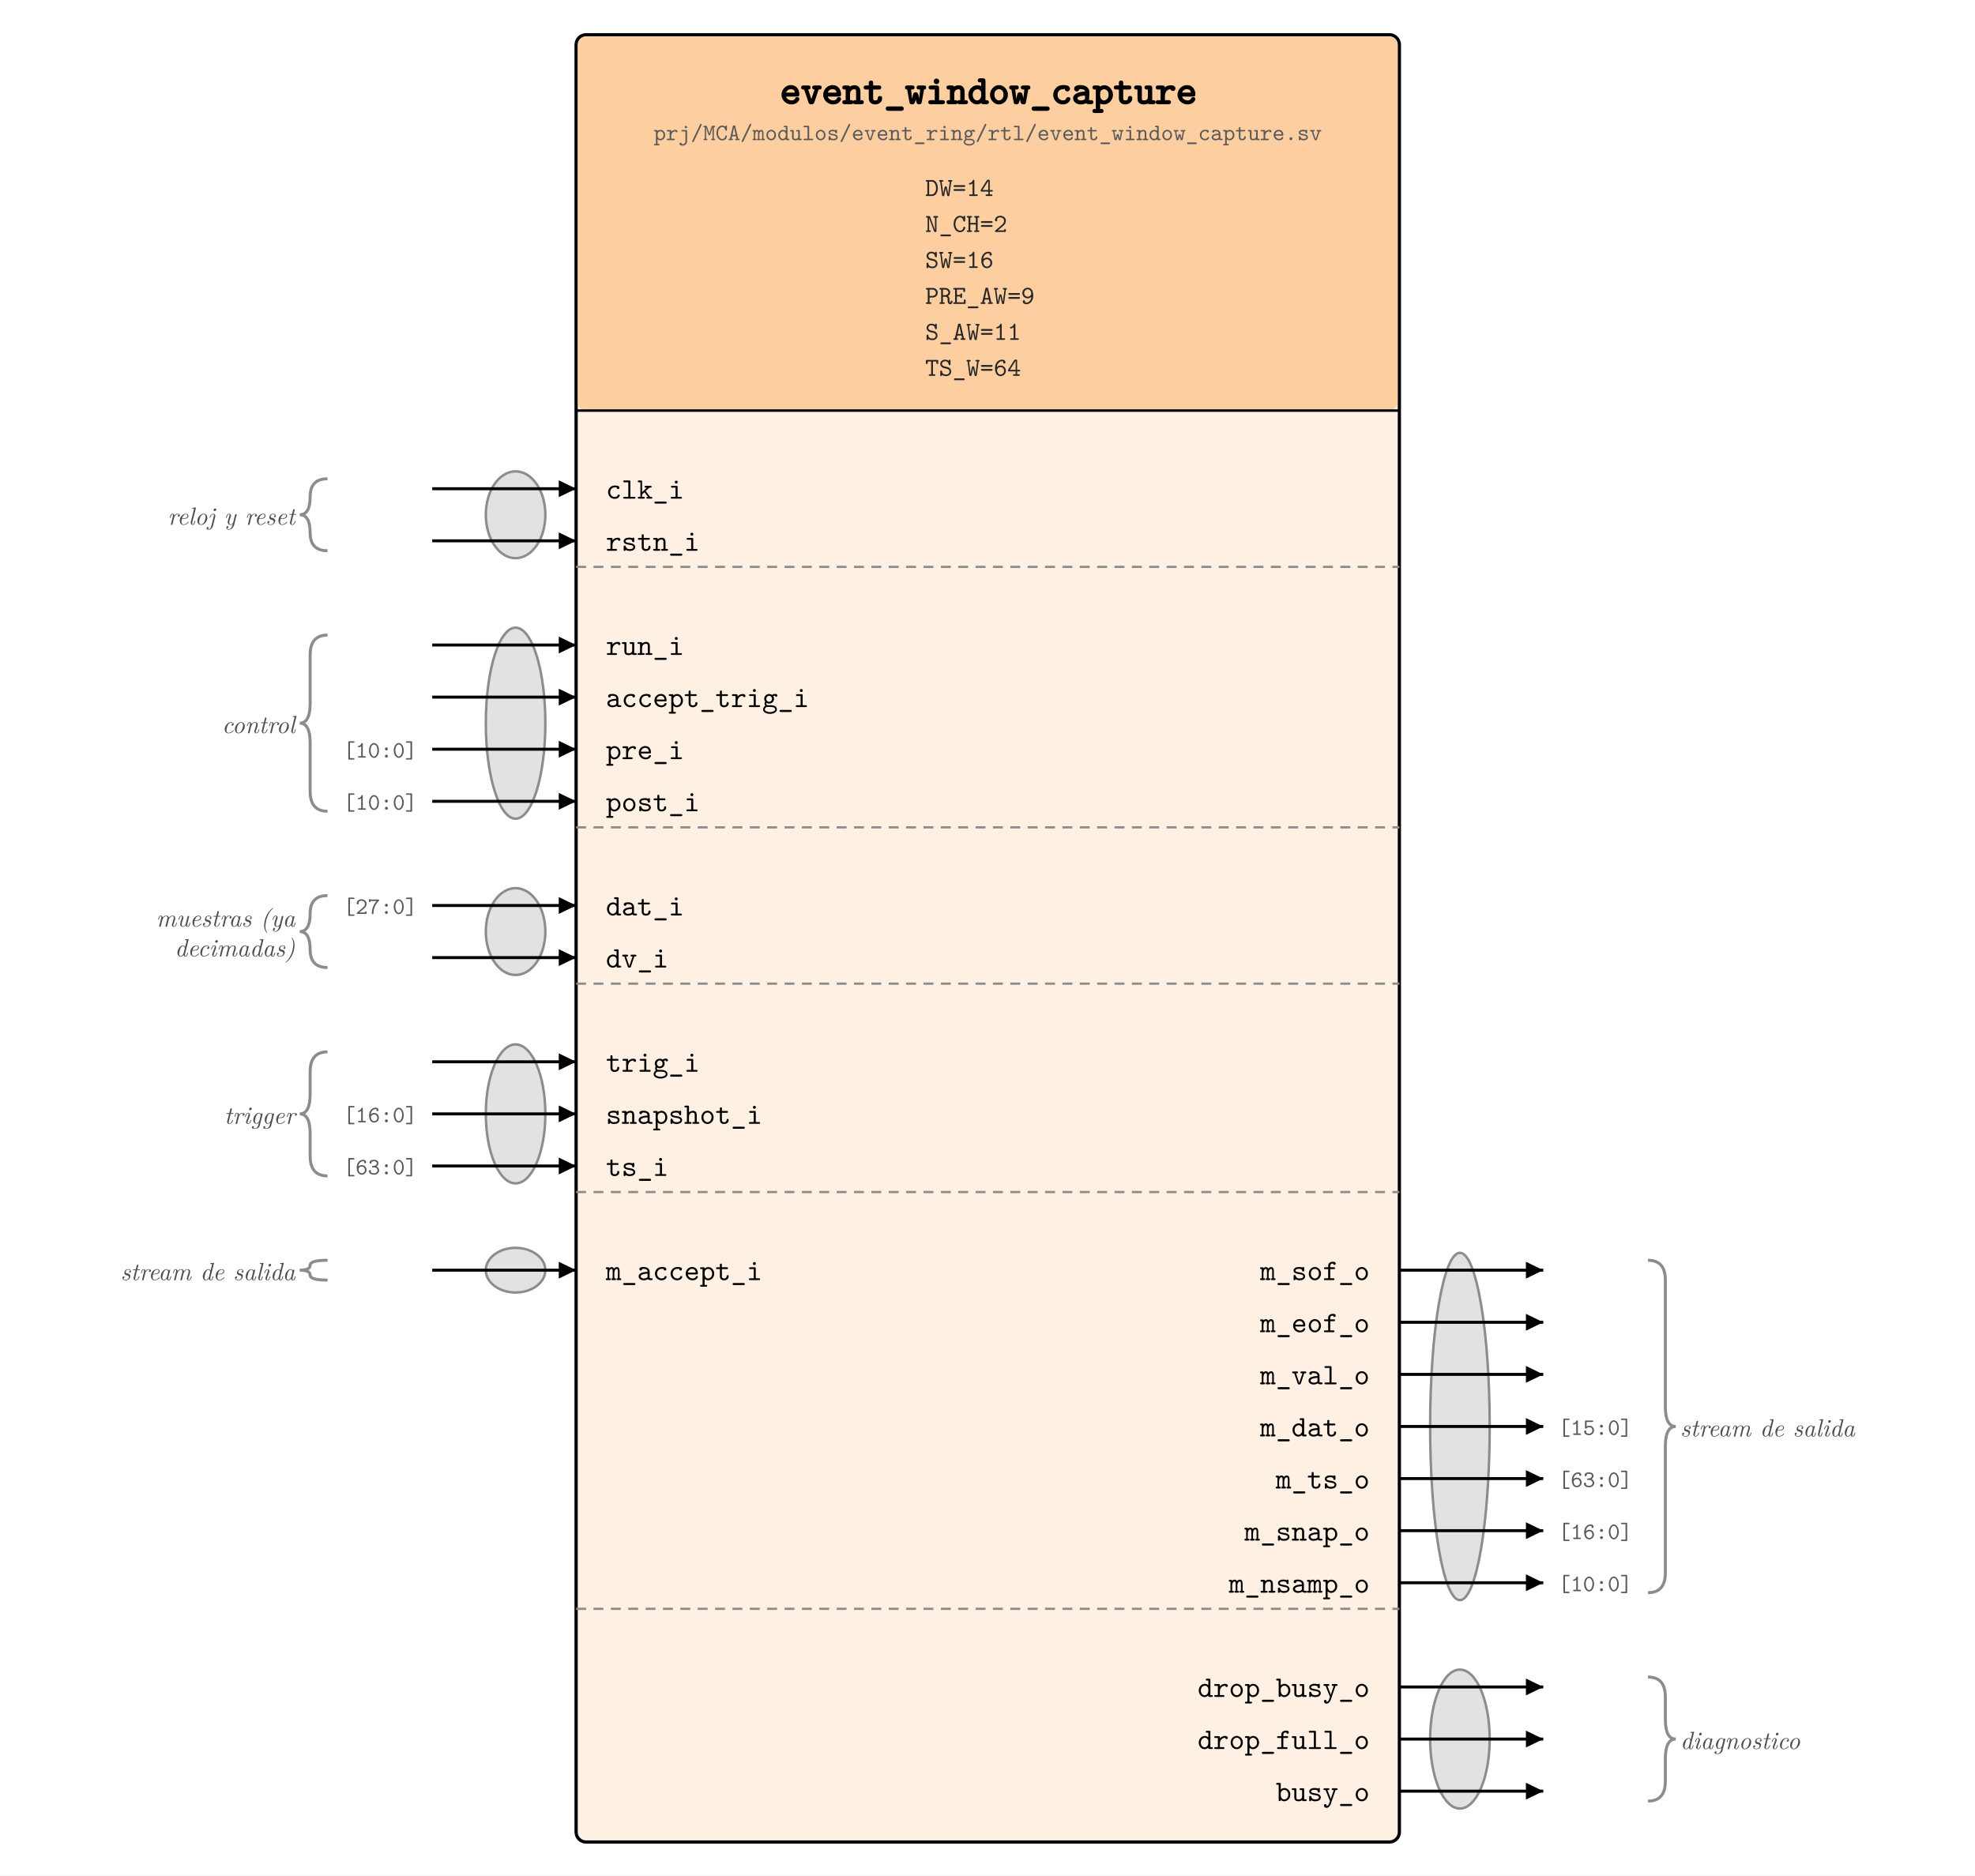
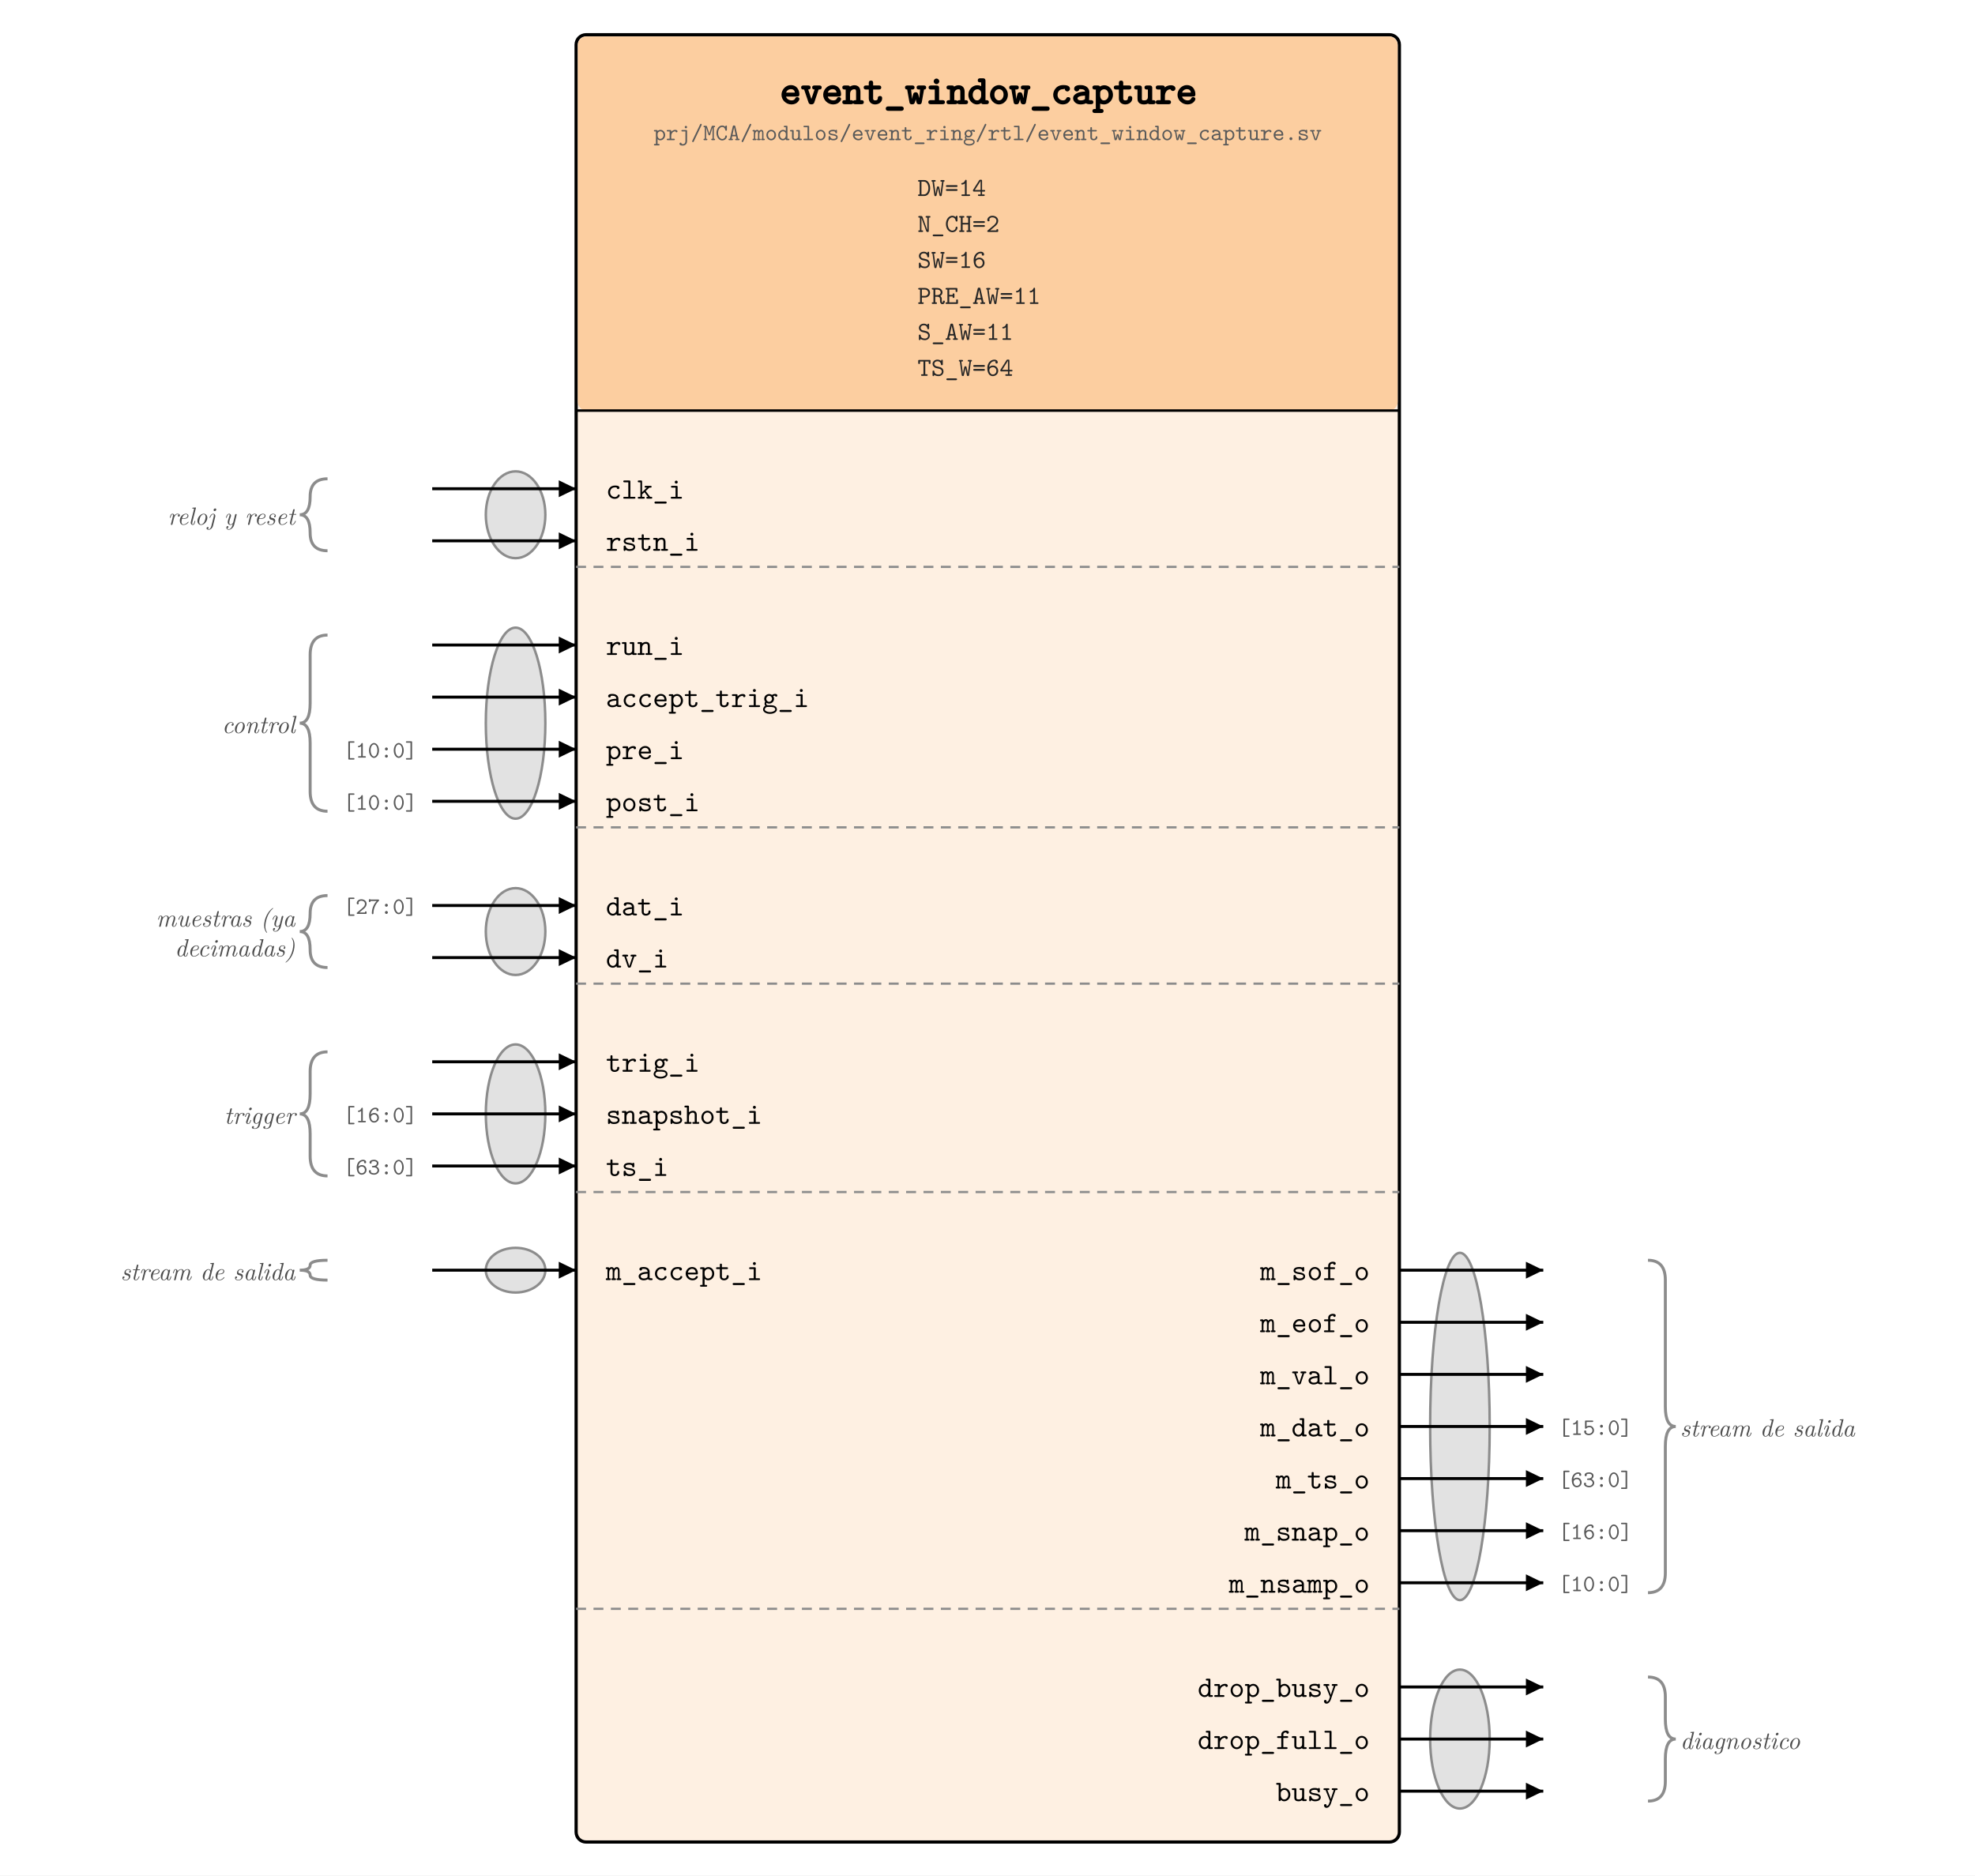
<svg xmlns="http://www.w3.org/2000/svg" width="796" height="756" viewBox="0 0 796 756" font-family="&quot;Latin Modern Mono&quot;,&quot;CMU Typewriter Text&quot;,ui-monospace,SFMono-Regular,Menlo,Consolas,monospace">
  <style>
  .bg{fill:#ffffff}            .box{stroke:#000000;stroke-width:1.3}
  .hdr{stroke:none}
  .rule{stroke:#000000;stroke-width:1.0}
  .sep{stroke:#8c8c8c;stroke-width:0.9;stroke-dasharray:4 3}
  .pin{stroke:#000000;stroke-width:1.2;fill:none}
  .arr{fill:#000000;stroke:none}
  .nm{fill:#000000}            .wd{fill:#595959}
  .gp{fill:#4d4d4d;font-style:italic;font-family:"Latin Modern Roman","CMU Serif","Computer Modern Serif",Georgia,serif}
  .ti{fill:#000000;font-weight:700} .sb{fill:#595959} .pr{fill:#262626}
  .lg{fill:#4d4d4d;font-family:"Latin Modern Roman","CMU Serif","Computer Modern Serif",Georgia,serif}
  /* Tintes planos y no fill-opacity: hay renderers de SVG a PNG que ignoran la
     opacidad y dejan la elipse maciza, tapando los cables que abarca. */
  .brc{fill:none;stroke:#8c8c8c;stroke-width:1.2}
  .bus {fill:#e2e2e2;stroke:#8c8c8c;stroke-width:1.0}
  .busm{fill:#fdddbc;stroke:#000000;stroke-width:1.1}
  .buss{fill:#f8c6c6;stroke:#000000;stroke-width:1.1}
  .dotm{fill:#fccea0;stroke:#000000;stroke-width:1.1}
  .dots{fill:#f08080;stroke:#000000;stroke-width:1.1}
</style>
  <rect class="bg" x="0" y="0" width="796" height="756" />
  <rect class="box" x="232.2" y="14.0" width="331.8" height="728.5" rx="4" fill="#fef0e2" />
  <rect class="hdr" x="232.9" y="14.7" width="330.4" height="150.8" rx="3.5" fill="#fccea0" />
  <text class="ti" x="398.1" y="42.0" font-size="16" text-anchor="middle">event_window_capture</text>
  <text class="sb" x="398.1" y="56.5" font-size="9.5" text-anchor="middle">prj/MCA/modulos/event_ring/rtl/event_window_capture.sv</text>
-   <text class="pr" x="372.9" y="79.0" font-size="10.5">DW=14</text>
-   <text class="pr" x="372.9" y="93.5" font-size="10.5">N_CH=2</text>
-   <text class="pr" x="372.9" y="108.0" font-size="10.5">SW=16</text>
-   <text class="pr" x="372.9" y="122.5" font-size="10.5">PRE_AW=9</text>
-   <text class="pr" x="372.9" y="137.0" font-size="10.5">S_AW=11</text>
-   <text class="pr" x="372.9" y="151.5" font-size="10.5">TS_W=64</text>
+   <text class="pr" x="369.8" y="79.0" font-size="10.5">DW=14</text>
+   <text class="pr" x="369.8" y="93.5" font-size="10.5">N_CH=2</text>
+   <text class="pr" x="369.8" y="108.0" font-size="10.5">SW=16</text>
+   <text class="pr" x="369.8" y="122.5" font-size="10.5">PRE_AW=11</text>
+   <text class="pr" x="369.8" y="137.0" font-size="10.5">S_AW=11</text>
+   <text class="pr" x="369.8" y="151.5" font-size="10.5">TS_W=64</text>
  <line class="rule" x1="232.2" y1="165.5" x2="564.0" y2="165.5" />
  <ellipse class="bus" cx="207.8" cy="207.5" rx="12.0" ry="17.5" />
  <path class="brc" d="M132.0,193.0 Q125.0,193.0 125.0,200.2 L125.0,200.2 Q125.0,207.5 120.8,207.5 Q125.0,207.5 125.0,214.8 L125.0,214.8 Q125.0,222.0 132.0,222.0" />
  <text class="gp" x="119.0" y="211.5" font-size="10" text-anchor="end">reloj y reset</text>
  <line class="pin" x1="174.2" y1="197.0" x2="232.2" y2="197.0" />
  <path class="arr" d="M225.2,193.6 L232.2,197.0 L225.2,200.4 Z" />
  <text class="nm" x="244.2" y="201.0" font-size="12">clk_i</text>
  <line class="pin" x1="174.2" y1="218.0" x2="232.2" y2="218.0" />
  <path class="arr" d="M225.2,214.6 L232.2,218.0 L225.2,221.4 Z" />
  <text class="nm" x="244.2" y="222.0" font-size="12">rstn_i</text>
  <line class="sep" x1="232.2" y1="228.5" x2="564.0" y2="228.5" />
  <ellipse class="bus" cx="207.8" cy="291.5" rx="12.0" ry="38.5" />
  <path class="brc" d="M132.0,256.0 Q125.0,256.0 125.0,264.0 L125.0,283.5 Q125.0,291.5 120.8,291.5 Q125.0,291.5 125.0,299.5 L125.0,319.0 Q125.0,327.0 132.0,327.0" />
  <text class="gp" x="119.0" y="295.5" font-size="10" text-anchor="end">control</text>
  <line class="pin" x1="174.2" y1="260.0" x2="232.2" y2="260.0" />
  <path class="arr" d="M225.2,256.6 L232.2,260.0 L225.2,263.4 Z" />
  <text class="nm" x="244.2" y="264.0" font-size="12">run_i</text>
  <line class="pin" x1="174.2" y1="281.0" x2="232.2" y2="281.0" />
  <path class="arr" d="M225.2,277.6 L232.2,281.0 L225.2,284.4 Z" />
  <text class="nm" x="244.2" y="285.0" font-size="12">accept_trig_i</text>
  <line class="pin" x1="174.2" y1="302.0" x2="232.2" y2="302.0" />
  <path class="arr" d="M225.2,298.6 L232.2,302.0 L225.2,305.4 Z" />
  <text class="wd" x="168.2" y="305.4" font-size="9.5" text-anchor="end">[10:0]</text>
  <text class="nm" x="244.2" y="306.0" font-size="12">pre_i</text>
  <line class="pin" x1="174.2" y1="323.0" x2="232.2" y2="323.0" />
  <path class="arr" d="M225.2,319.6 L232.2,323.0 L225.2,326.4 Z" />
  <text class="wd" x="168.2" y="326.4" font-size="9.5" text-anchor="end">[10:0]</text>
  <text class="nm" x="244.2" y="327.0" font-size="12">post_i</text>
  <line class="sep" x1="232.2" y1="333.5" x2="564.0" y2="333.5" />
  <ellipse class="bus" cx="207.8" cy="375.5" rx="12.0" ry="17.5" />
  <path class="brc" d="M132.0,361.0 Q125.0,361.0 125.0,368.2 L125.0,368.2 Q125.0,375.5 120.8,375.5 Q125.0,375.5 125.0,382.8 L125.0,382.8 Q125.0,390.0 132.0,390.0" />
  <text class="gp" x="119.0" y="373.5" font-size="10" text-anchor="end">muestras (ya</text>
  <text class="gp" x="119.0" y="385.5" font-size="10" text-anchor="end">decimadas)</text>
  <line class="pin" x1="174.2" y1="365.0" x2="232.2" y2="365.0" />
  <path class="arr" d="M225.2,361.6 L232.2,365.0 L225.2,368.4 Z" />
  <text class="wd" x="168.2" y="368.4" font-size="9.5" text-anchor="end">[27:0]</text>
  <text class="nm" x="244.2" y="369.0" font-size="12">dat_i</text>
  <line class="pin" x1="174.2" y1="386.0" x2="232.2" y2="386.0" />
  <path class="arr" d="M225.2,382.6 L232.2,386.0 L225.2,389.4 Z" />
  <text class="nm" x="244.2" y="390.0" font-size="12">dv_i</text>
  <line class="sep" x1="232.2" y1="396.5" x2="564.0" y2="396.5" />
  <ellipse class="bus" cx="207.8" cy="449.0" rx="12.0" ry="28.0" />
  <path class="brc" d="M132.0,424.0 Q125.0,424.0 125.0,432.0 L125.0,441.0 Q125.0,449.0 120.8,449.0 Q125.0,449.0 125.0,457.0 L125.0,466.0 Q125.0,474.0 132.0,474.0" />
  <text class="gp" x="119.0" y="453.0" font-size="10" text-anchor="end">trigger</text>
  <line class="pin" x1="174.2" y1="428.0" x2="232.2" y2="428.0" />
  <path class="arr" d="M225.2,424.6 L232.2,428.0 L225.2,431.4 Z" />
  <text class="nm" x="244.2" y="432.0" font-size="12">trig_i</text>
  <line class="pin" x1="174.2" y1="449.0" x2="232.2" y2="449.0" />
  <path class="arr" d="M225.2,445.6 L232.2,449.0 L225.2,452.4 Z" />
  <text class="wd" x="168.2" y="452.4" font-size="9.5" text-anchor="end">[16:0]</text>
  <text class="nm" x="244.2" y="453.0" font-size="12">snapshot_i</text>
  <line class="pin" x1="174.2" y1="470.0" x2="232.2" y2="470.0" />
  <path class="arr" d="M225.2,466.6 L232.2,470.0 L225.2,473.4 Z" />
  <text class="wd" x="168.2" y="473.4" font-size="9.5" text-anchor="end">[63:0]</text>
  <text class="nm" x="244.2" y="474.0" font-size="12">ts_i</text>
  <line class="sep" x1="232.2" y1="480.5" x2="564.0" y2="480.5" />
  <ellipse class="bus" cx="207.8" cy="512.0" rx="12.0" ry="9.0" />
  <path class="brc" d="M132.0,508.0 Q125.0,508.0 125.0,510.0 L125.0,510.0 Q125.0,512.0 120.8,512.0 Q125.0,512.0 125.0,514.0 L125.0,514.0 Q125.0,516.0 132.0,516.0" />
  <text class="gp" x="119.0" y="516.0" font-size="10" text-anchor="end">stream de salida</text>
  <ellipse class="bus" cx="588.4" cy="575.0" rx="12.0" ry="70.0" />
  <path class="brc" d="M664.2,508.0 Q671.2,508.0 671.2,516.0 L671.2,567.0 Q671.2,575.0 675.4,575.0 Q671.2,575.0 671.2,583.0 L671.2,634.0 Q671.2,642.0 664.2,642.0" />
  <text class="gp" x="677.2" y="579.0" font-size="10" text-anchor="start">stream de salida</text>
  <line class="pin" x1="174.2" y1="512.0" x2="232.2" y2="512.0" />
  <path class="arr" d="M225.2,508.6 L232.2,512.0 L225.2,515.4 Z" />
  <text class="nm" x="244.2" y="516.0" font-size="12">m_accept_i</text>
  <line class="pin" x1="564.0" y1="512.0" x2="622.0" y2="512.0" />
  <path class="arr" d="M615.0,508.6 L622.0,512.0 L615.0,515.4 Z" />
  <text class="nm" x="552.0" y="516.0" font-size="12" text-anchor="end">m_sof_o</text>
  <line class="pin" x1="564.0" y1="533.0" x2="622.0" y2="533.0" />
  <path class="arr" d="M615.0,529.6 L622.0,533.0 L615.0,536.4 Z" />
  <text class="nm" x="552.0" y="537.0" font-size="12" text-anchor="end">m_eof_o</text>
  <line class="pin" x1="564.0" y1="554.0" x2="622.0" y2="554.0" />
  <path class="arr" d="M615.0,550.6 L622.0,554.0 L615.0,557.4 Z" />
  <text class="nm" x="552.0" y="558.0" font-size="12" text-anchor="end">m_val_o</text>
  <line class="pin" x1="564.0" y1="575.0" x2="622.0" y2="575.0" />
  <path class="arr" d="M615.0,571.6 L622.0,575.0 L615.0,578.4 Z" />
  <text class="wd" x="628.0" y="578.4" font-size="9.5">[15:0]</text>
  <text class="nm" x="552.0" y="579.0" font-size="12" text-anchor="end">m_dat_o</text>
  <line class="pin" x1="564.0" y1="596.0" x2="622.0" y2="596.0" />
  <path class="arr" d="M615.0,592.6 L622.0,596.0 L615.0,599.4 Z" />
  <text class="wd" x="628.0" y="599.4" font-size="9.5">[63:0]</text>
  <text class="nm" x="552.0" y="600.0" font-size="12" text-anchor="end">m_ts_o</text>
  <line class="pin" x1="564.0" y1="617.0" x2="622.0" y2="617.0" />
  <path class="arr" d="M615.0,613.6 L622.0,617.0 L615.0,620.4 Z" />
  <text class="wd" x="628.0" y="620.4" font-size="9.5">[16:0]</text>
  <text class="nm" x="552.0" y="621.0" font-size="12" text-anchor="end">m_snap_o</text>
  <line class="pin" x1="564.0" y1="638.0" x2="622.0" y2="638.0" />
  <path class="arr" d="M615.0,634.6 L622.0,638.0 L615.0,641.4 Z" />
  <text class="wd" x="628.0" y="641.4" font-size="9.5">[10:0]</text>
  <text class="nm" x="552.0" y="642.0" font-size="12" text-anchor="end">m_nsamp_o</text>
  <line class="sep" x1="232.2" y1="648.5" x2="564.0" y2="648.5" />
  <ellipse class="bus" cx="588.4" cy="701.0" rx="12.0" ry="28.0" />
  <path class="brc" d="M664.2,676.0 Q671.2,676.0 671.2,684.0 L671.2,693.0 Q671.2,701.0 675.4,701.0 Q671.2,701.0 671.2,709.0 L671.2,718.0 Q671.2,726.0 664.2,726.0" />
  <text class="gp" x="677.2" y="705.0" font-size="10" text-anchor="start">diagnostico</text>
  <line class="pin" x1="564.0" y1="680.0" x2="622.0" y2="680.0" />
  <path class="arr" d="M615.0,676.6 L622.0,680.0 L615.0,683.4 Z" />
  <text class="nm" x="552.0" y="684.0" font-size="12" text-anchor="end">drop_busy_o</text>
  <line class="pin" x1="564.0" y1="701.0" x2="622.0" y2="701.0" />
  <path class="arr" d="M615.0,697.6 L622.0,701.0 L615.0,704.4 Z" />
  <text class="nm" x="552.0" y="705.0" font-size="12" text-anchor="end">drop_full_o</text>
  <line class="pin" x1="564.0" y1="722.0" x2="622.0" y2="722.0" />
  <path class="arr" d="M615.0,718.6 L622.0,722.0 L615.0,725.4 Z" />
  <text class="nm" x="552.0" y="726.0" font-size="12" text-anchor="end">busy_o</text>
</svg>
